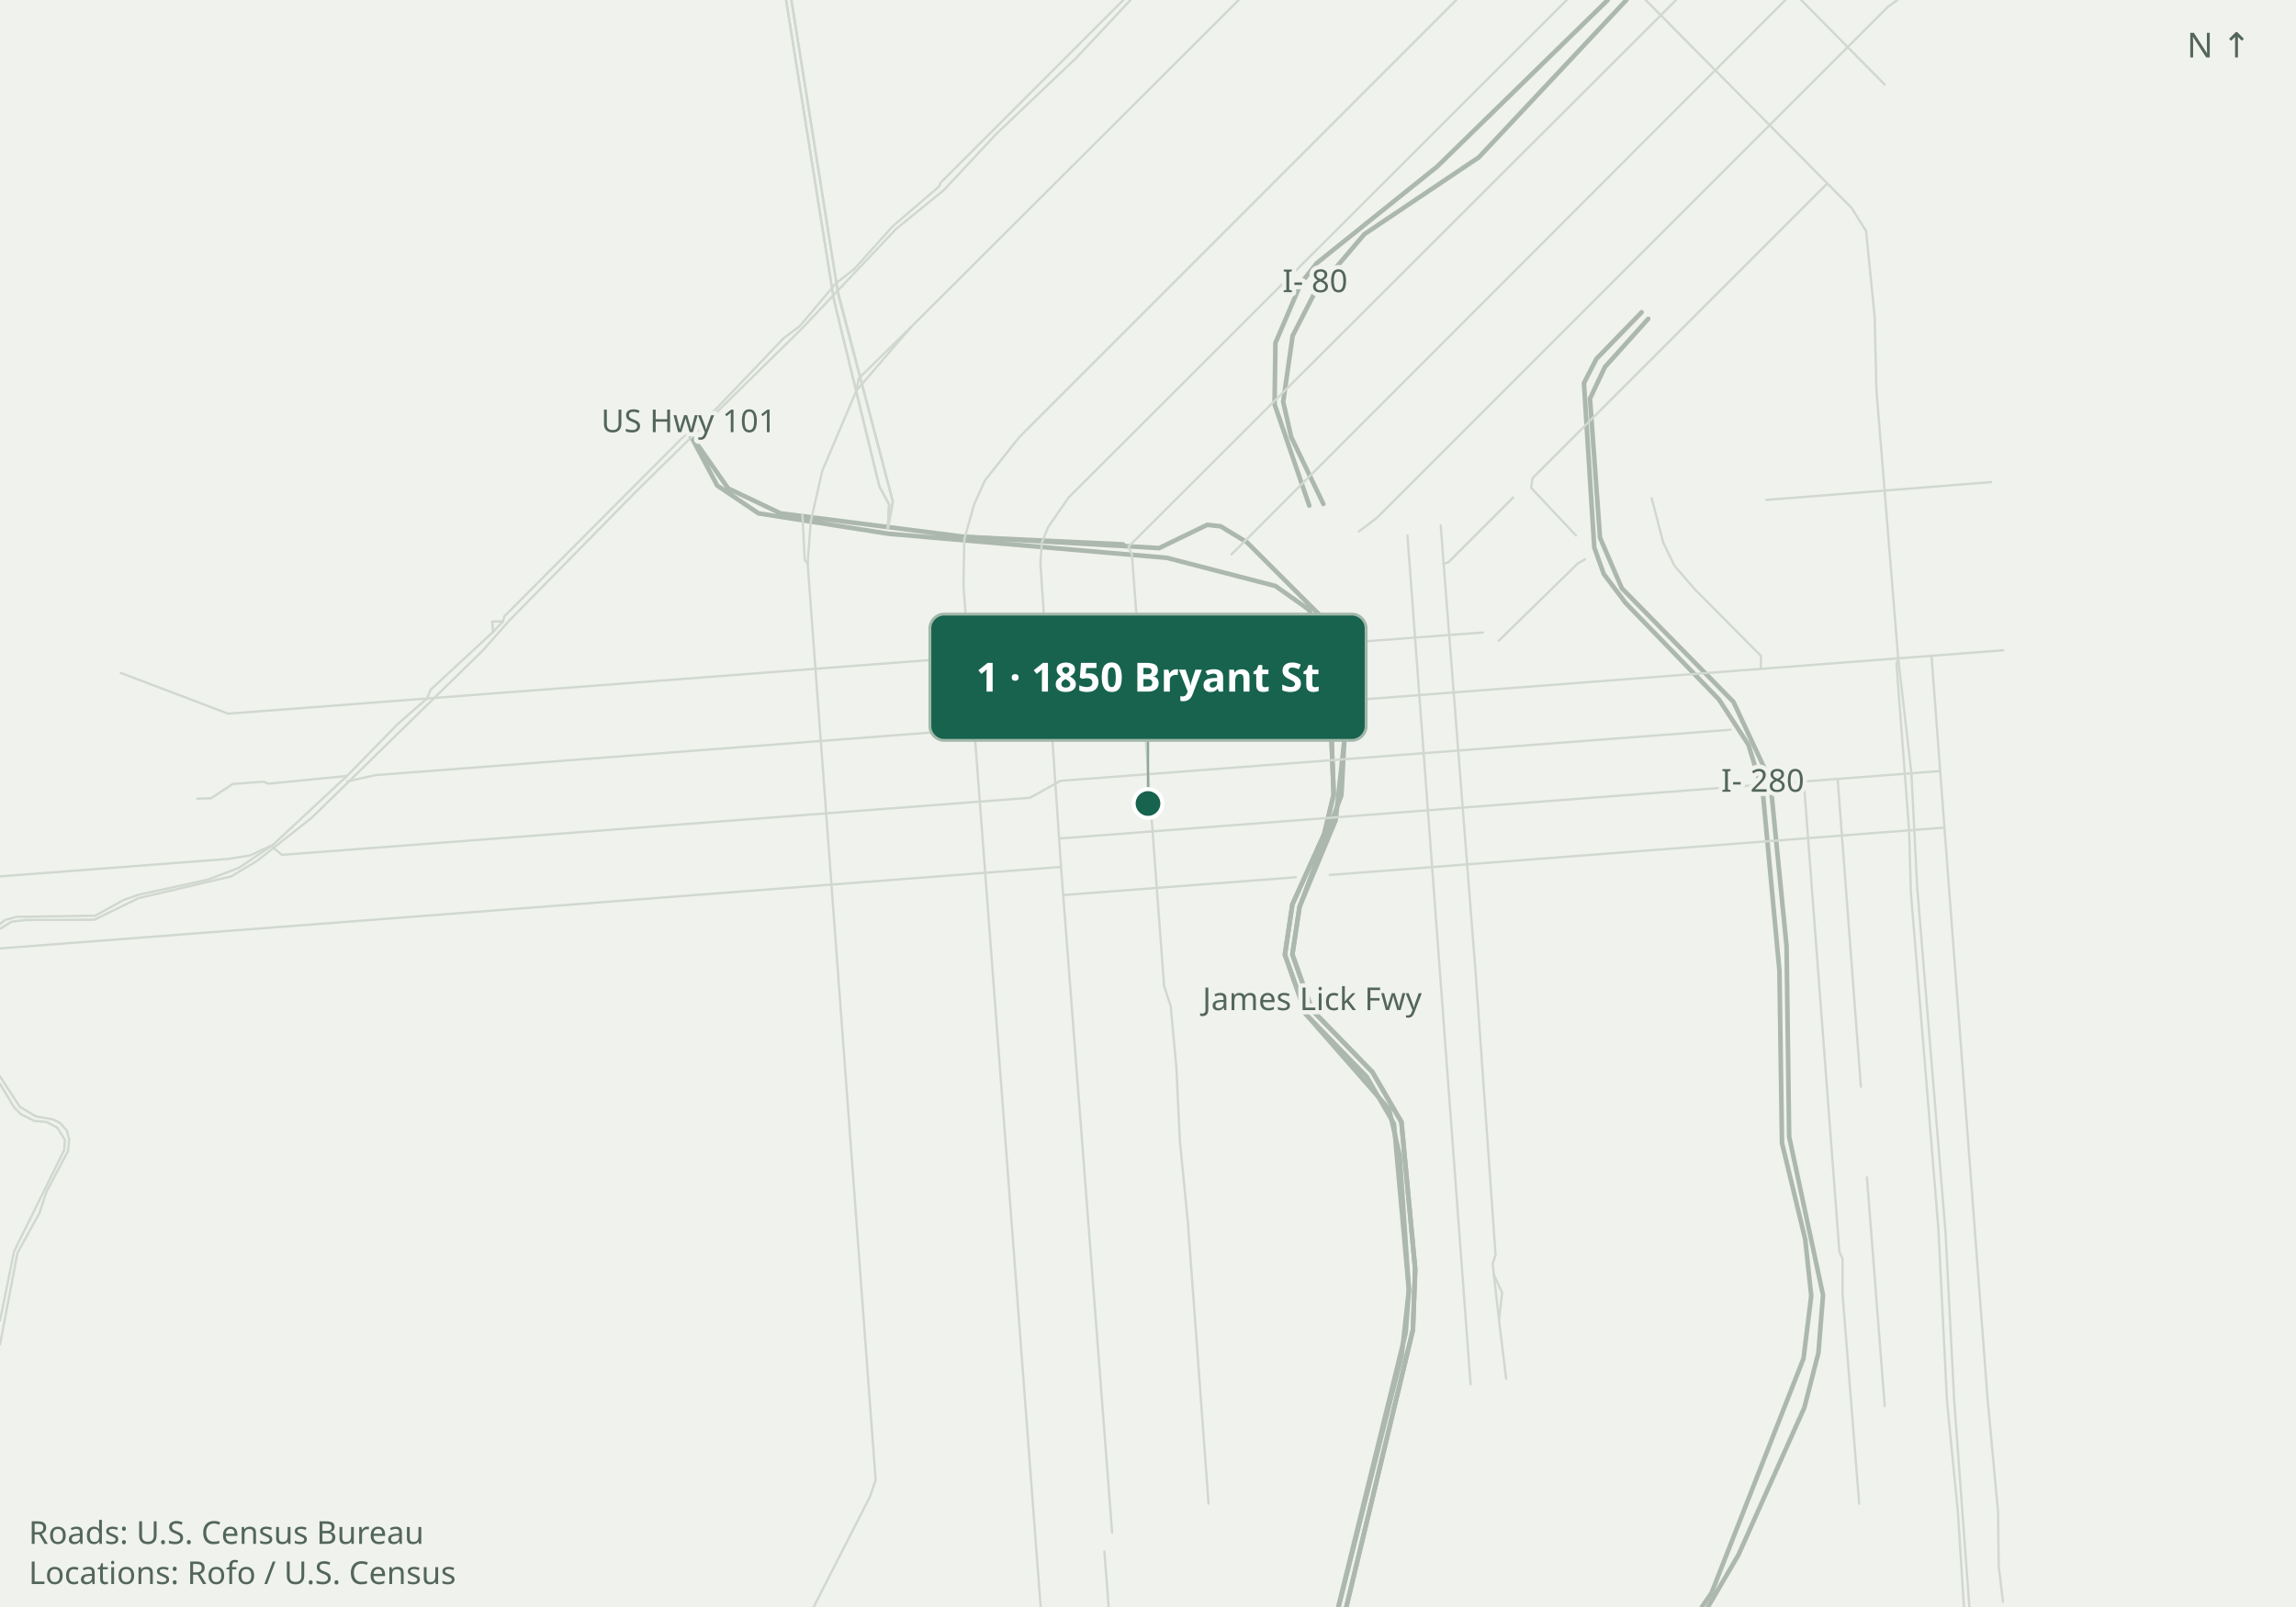
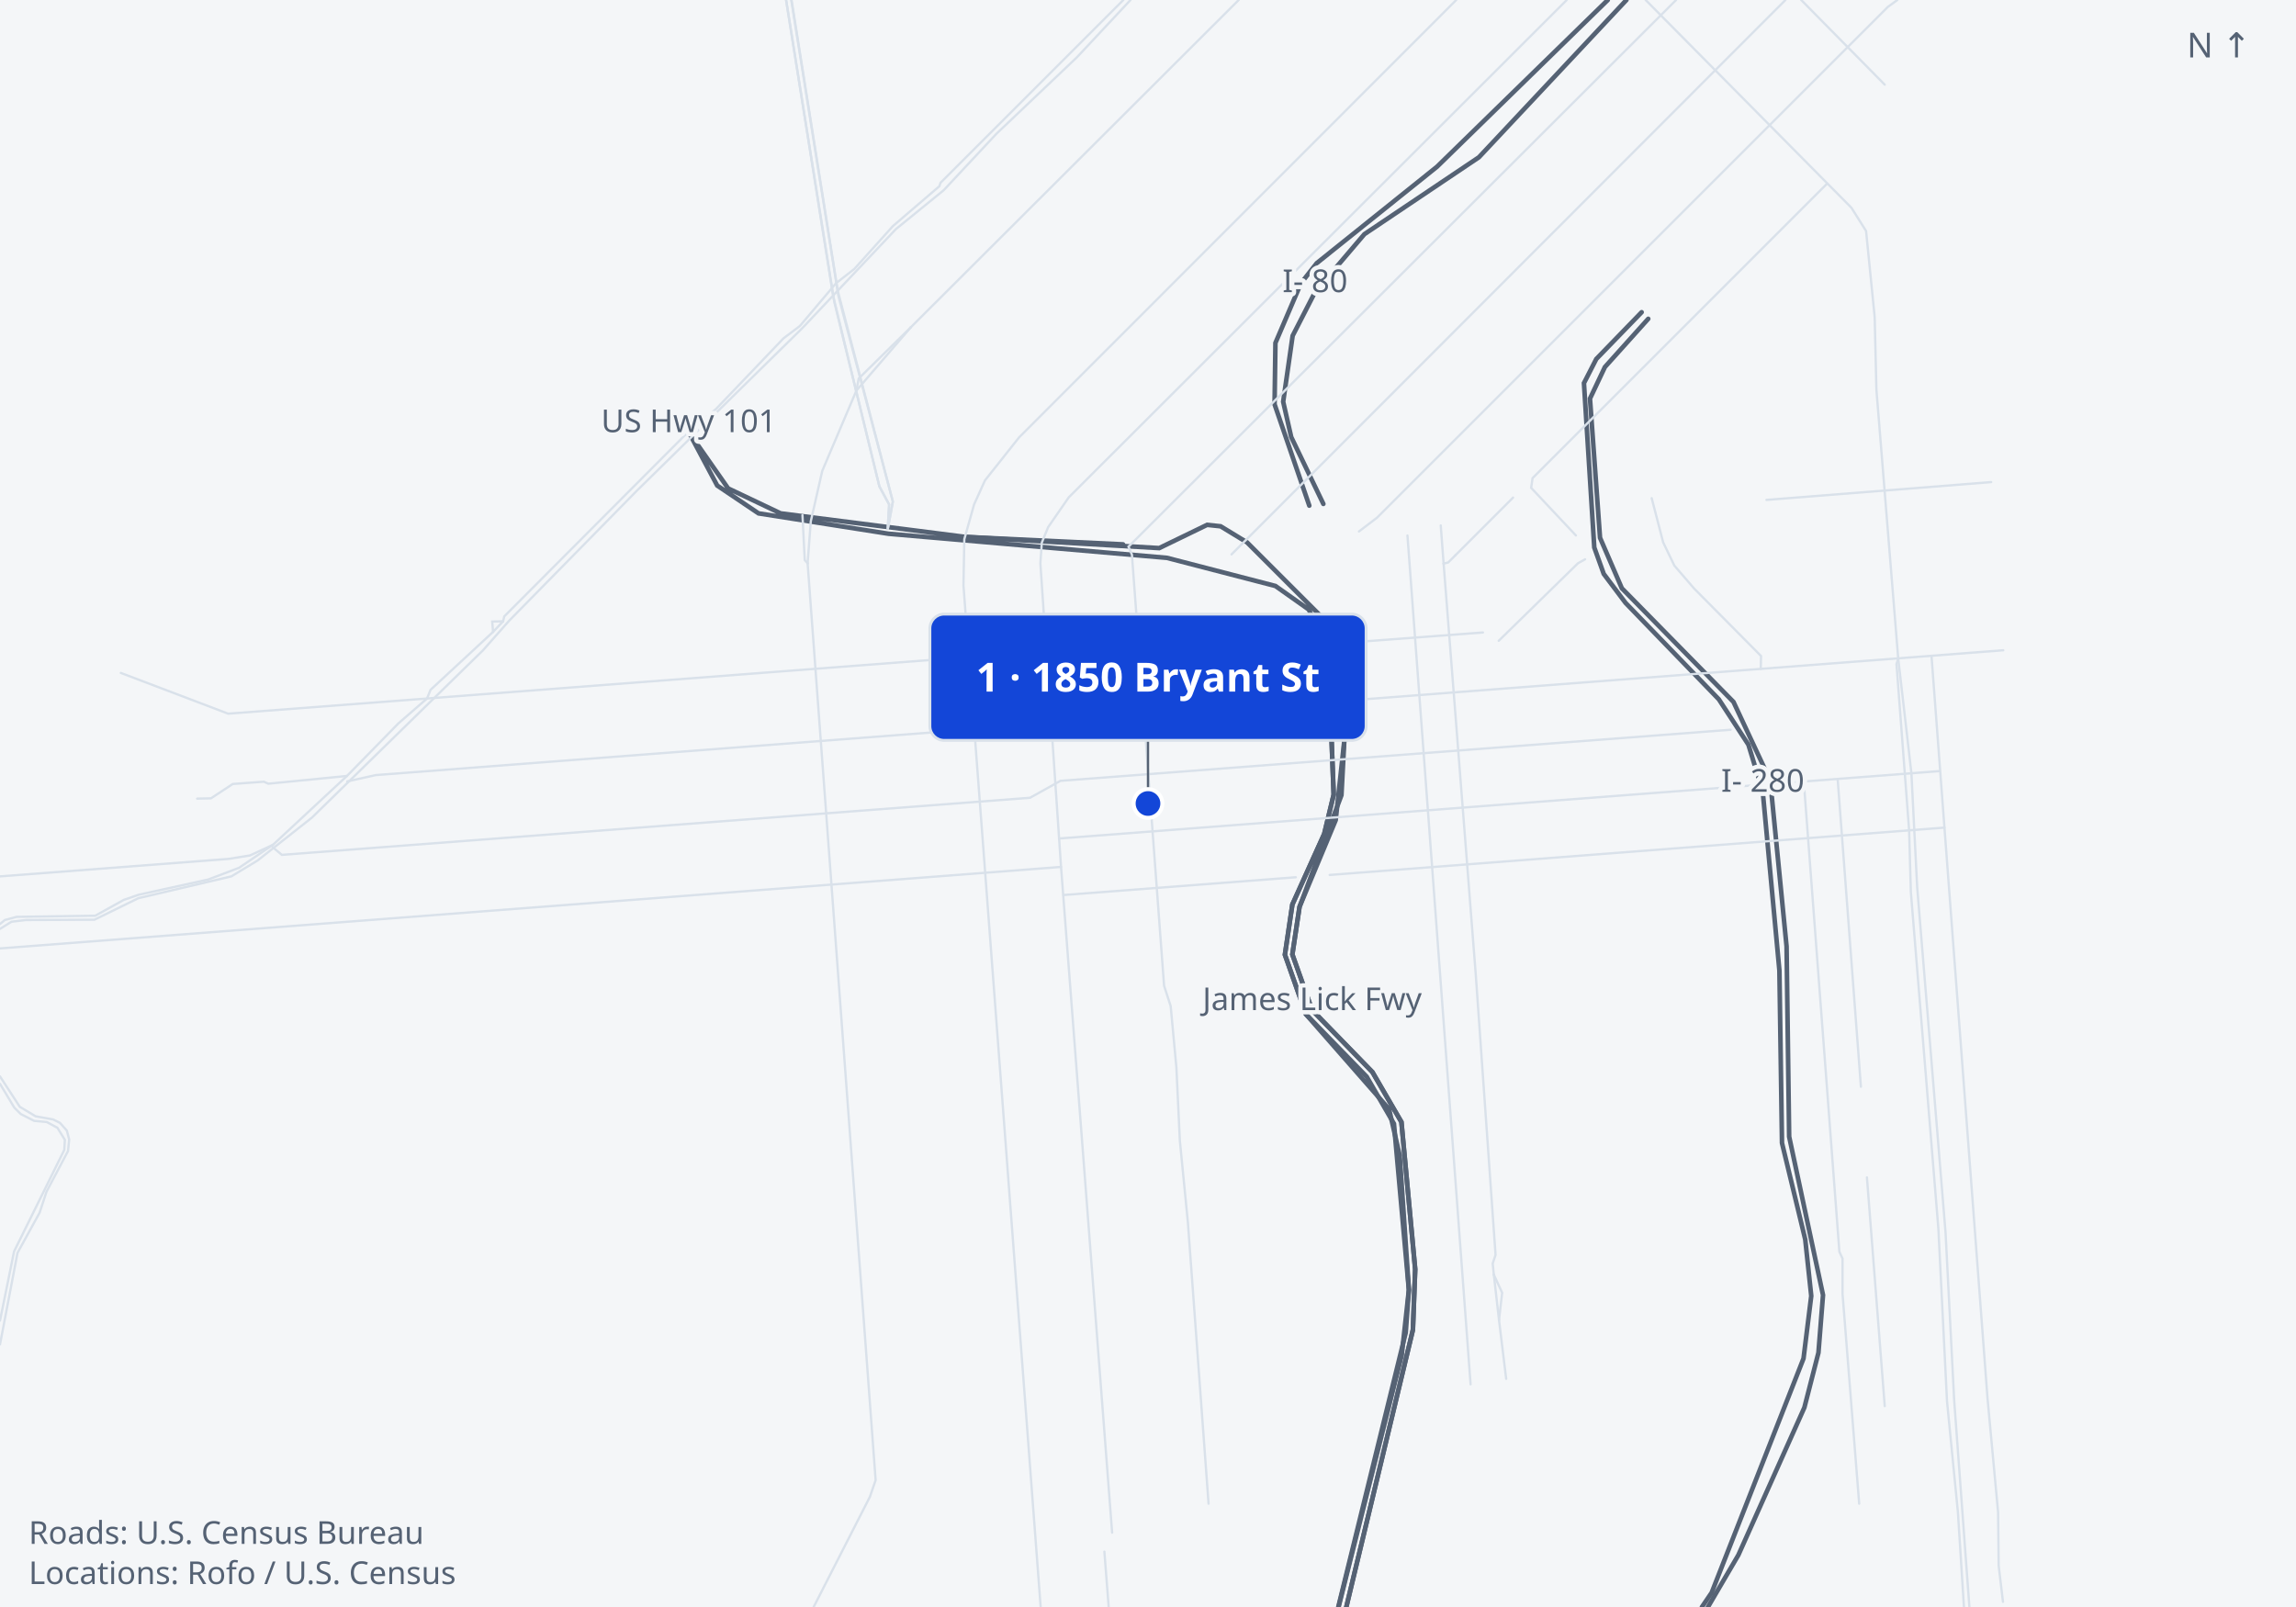
<svg xmlns="http://www.w3.org/2000/svg" viewBox="0 0 800 560" role="group" aria-label="Locate 1850 Bryant St">
-   <style>.rm-road{fill:none;stroke:#d0d8d0;stroke-width:.8;stroke-linecap:round}.rm-road--2{stroke:#acb8ae;stroke-width:1.6}.rm-halo{fill:#bed2c2;opacity:.45}.rm-anchor{fill:#17634d;stroke:#fff;stroke-width:1.4}.rm-leader{fill:none;stroke:#8fa69b;stroke-width:.8}.rm-marker{cursor:pointer}.rm-marker rect{fill:#f8f9f5;stroke:#a2b8aa;stroke-width:1}.rm-marker text{font:600 14px system-ui,sans-serif;fill:#285643;pointer-events:none}.rm-marker[aria-pressed=true] rect{fill:#17634d}.rm-marker[aria-pressed=true] text{fill:white}.rm-marker:focus rect{stroke:#102c24;stroke-width:4}.rm-road-label{font:11px system-ui,sans-serif;fill:#53665b;paint-order:stroke;stroke:#f0f2ed;stroke-width:3;stroke-linejoin:round}</style>
-   <rect width="800" height="560" fill="#f0f2ed" />
+   <style>.rm-road{fill:none;stroke:#d9e1ea;stroke-width:.8;stroke-linecap:round}.rm-road--2{stroke:#556274;stroke-width:1.6}.rm-halo{fill:#e9eefb;opacity:.45}.rm-anchor{fill:#1346d8;stroke:#fff;stroke-width:1.4}.rm-leader{fill:none;stroke:#556274;stroke-width:.8}.rm-marker{cursor:pointer}.rm-marker rect{fill:#ffffff;stroke:#d9e1ea;stroke-width:1}.rm-marker text{font:600 14px system-ui,sans-serif;fill:#1f2937;pointer-events:none}.rm-marker[aria-pressed=true] rect{fill:#1346d8}.rm-marker[aria-pressed=true] text{fill:white}.rm-marker:hover rect{stroke:#1346d8;stroke-width:2}.rm-marker:focus rect{stroke:#1346d8;stroke-width:4;paint-order:stroke;outline:2px solid #fff;outline-offset:2px}.rm-road-label{font:11px system-ui,sans-serif;fill:#556274;paint-order:stroke;stroke:#f4f6f8;stroke-width:3;stroke-linejoin:round}</style>
+   <rect width="800" height="560" fill="#f4f6f8" />
  <path d="M469.1,560.0L492.3,463.4L493.1,442.3L488.3,391.0L478.2,373.6L457.2,352.0L450.3,332.6L452.8,316.0L465.4,285.8L468.4,258.1" class="rm-road rm-road--2" />
  <path d="M466.3,560.0L489.8,464.4L490.9,449.5L485.7,391.6L476.2,375.2L455.0,353.4L447.7,332.7L450.3,315.2L461.4,290.6L464.7,276.9L463.3,240.7" class="rm-road rm-road--2" />
  <path d="M461.1,175.6L449.9,152.3L447.1,140.0L450.4,117.0L458.2,101.8L475.4,81.6L515.3,54.8L566.7,0.0" class="rm-road rm-road--2" />
-   <path d="M456.2,176.2L444.1,140.9L444.4,119.5L453.3,98.7L458.8,91.7L500.7,58.1L560.2,-0.0" class="rm-road rm-road--2" />
+   <path d="M456.2,176.2L444.1,140.9L444.4,119.5L453.3,98.7L458.8,91.7L500.7,58.1L560.2,0.0" class="rm-road rm-road--2" />
  <path d="M391.3,189.7L336.3,187.1" class="rm-road rm-road--2" />
  <path d="M466.4,560.0L488.4,472.3L490.9,449.5L487.7,402.7L484.0,386.5L455.0,353.4L447.7,332.7L450.3,315.2L461.4,290.6L464.7,276.9L463.3,240.7L460.1,220.4L456.0,212.4L444.4,204.2L406.6,194.4L309.6,186.0L264.3,178.9L249.9,169.2L240.0,150.6L253.7,170.2L272.0,178.9L336.3,187.1L403.9,191.0L420.6,182.9L425.3,183.4L434.5,189.0L462.0,216.5L468.4,258.1L467.4,277.1L452.8,316.0L450.3,332.6L457.2,352.0L478.2,373.6L488.3,391.0L493.1,442.3L492.3,463.4L469.1,560.0" class="rm-road rm-road--2" />
  <path d="M572.0,108.8L556.2,125.1L551.9,133.5L555.5,190.8L558.8,200.0L566.4,210.1L598.9,243.7L609.2,259.5L614.2,275.9L620.0,338.2L620.9,398.3L629.0,431.9L631.1,451.6L628.4,473.4L596.4,555.0L593.0,560.0" class="rm-road rm-road--2" />
  <path d="M595.1,560.0L605.7,541.9L628.7,490.5L633.6,471.4L635.2,451.3L623.4,396.1L622.5,329.8L616.8,272.0L604.0,244.6L565.1,205.0L557.5,187.4L554.0,138.9L559.2,127.9L574.3,111.1" class="rm-road rm-road--2" />
  <path d="M291.9,101.3L311.1,174.8L309.3,184.5L309.8,175.8L306.4,169.5L290.3,103.2" class="rm-road rm-road--6" />
  <path d="M291.9,101.3L275.8,0.0" class="rm-road rm-road--6" />
  <path d="M290.3,103.2L273.9,0.0" class="rm-road rm-road--6" />
  <path d="M273.9,0.0L290.7,105.2L306.4,169.5L309.8,175.8L309.3,184.5L311.1,174.8L292.1,103.0L275.7,0.0" class="rm-road rm-road--6" />
  <path d="M636.6,64.0L534.0,166.6L533.5,170.0L549.1,186.6" class="rm-road rm-road--8" />
  <path d="M675.9,268.7L369.0,292.2" class="rm-road rm-road--8" />
  <path d="M584.0,0.0L393.2,190.5L394.4,193.3L405.6,343.5L407.9,350.6L409.9,372.1L411.1,397.5L413.9,426.0L421.1,524.0" class="rm-road rm-road--8" />
  <path d="M507.4,0.0L355.1,152.4L343.2,167.4L339.4,175.8L336.0,187.9L335.7,204.0L362.6,560.0" class="rm-road rm-road--8" />
  <path d="M661.4,229.5L666.0,269.5L668.0,309.1L677.9,429.6L680.9,488.0L686.2,560.0" class="rm-road rm-road--8" />
  <path d="M520.5,444.2L522.3,460.0" class="rm-road rm-road--8" />
  <path d="M171.8,220.2L150.0,240.4L148.8,243.4L138.8,252.1L120.9,270.4L95.1,294.4L83.3,302.4L72.5,306.5L48.3,311.8L43.1,313.6L33.2,319.1L5.8,319.5L1.7,320.6L0.0,322.0" class="rm-road rm-road--8" />
  <path d="M575.5,173.6L579.5,189.0L583.4,197.1L590.3,205.1L613.6,228.6L613.5,233.1" class="rm-road rm-road--8" />
  <path d="M281.4,196.3L282.5,181.7L286.5,164.1L298.4,136.1" class="rm-road rm-road--8" />
  <path d="M503.0,196.4L514.2,339.6L521.1,437.3L520.1,440.3L520.5,444.2" class="rm-road rm-road--8" />
  <path d="M384.8,540.7L386.3,560.0" class="rm-road rm-road--8" />
  <path d="M522.3,460.0L524.8,480.5" class="rm-road rm-road--8" />
  <path d="M640.3,271.5L648.4,378.7" class="rm-road rm-road--8" />
  <path d="M95.1,294.4L87.1,298.1L79.7,299.3L0.0,305.4" class="rm-road rm-road--8" />
  <path d="M120.9,270.4L93.5,273.1L91.9,272.4L81.1,273.2L73.5,278.2L68.7,278.3" class="rm-road rm-road--8" />
  <path d="M520.5,444.2L523.4,450.5L522.3,460.0" class="rm-road rm-road--8" />
  <path d="M507.1,193.5L504.6,196.0L503.0,196.4" class="rm-road rm-road--8" />
-   <path d="M-0.0,377.7L5.0,386.0L7.2,388.2L11.9,390.6L16.3,391.0L20.0,393.0L22.6,397.2L22.4,400.7L4.9,436.1L0.0,460.2" class="rm-road rm-road--8" />
+   <path d="M0.0,377.7L5.0,386.0L7.2,388.2L11.9,390.6L16.3,391.0L20.0,393.0L22.6,397.2L22.4,400.7L4.9,436.1L0.0,460.2" class="rm-road rm-road--8" />
  <path d="M317.4,114.0L298.4,136.1" class="rm-road rm-road--8" />
  <path d="M369.7,302.1L0.0,330.5" class="rm-road rm-road--8" />
  <path d="M175.3,216.5L171.5,216.6L171.8,220.2" class="rm-road rm-road--8" />
  <path d="M650.5,410.3L656.7,490.0" class="rm-road rm-road--8" />
  <path d="M490.4,186.6L512.4,482.4" class="rm-road rm-road--8" />
  <path d="M573.4,0.0L645.1,72.4L650.2,80.5L653.2,110.5L653.8,135.8L661.4,229.5" class="rm-road rm-road--8" />
  <path d="M622.1,0.0L429.1,193.2" class="rm-road rm-road--8" />
  <path d="M628.5,272.4L640.9,436.2L642.0,438.6L642.0,450.9L647.8,524.0" class="rm-road rm-road--8" />
  <path d="M527.2,173.4L507.1,193.5" class="rm-road rm-road--8" />
  <path d="M693.8,168.0L615.5,174.2" class="rm-road rm-road--8" />
  <path d="M677.5,288.4L463.3,304.9" class="rm-road rm-road--8" />
  <path d="M364.6,226.9L79.5,248.7L42.1,234.5" class="rm-road rm-road--8" />
  <path d="M281.4,196.3L305.1,515.8L303.1,521.6L283.5,560.0" class="rm-road rm-road--8" />
  <path d="M279.6,179.5L280.4,195.2L281.4,196.3" class="rm-road rm-road--8" />
  <path d="M503.0,196.4L502.0,183.1" class="rm-road rm-road--8" />
  <path d="M431.6,0.0L317.4,114.0" class="rm-road rm-road--8" />
  <path d="M661.4,229.5L660.8,231.4L665.2,289.4L665.8,310.8L675.4,428.3L678.4,488.3L682.2,527.0L684.3,560.0" class="rm-road rm-road--8" />
  <path d="M317.4,114.0L299.2,131.9L298.4,136.1" class="rm-road rm-road--8" />
  <path d="M397.1,229.5L385.2,230.5" class="rm-road rm-road--8" />
  <path d="M516.7,220.4L422.1,227.5" class="rm-road rm-road--8" />
  <path d="M673.0,228.6L692.5,487.1L696.2,527.0L696.4,545.6L697.9,558.2" class="rm-road rm-road--8" />
  <path d="M373.4,231.6L364.9,232.3" class="rm-road rm-road--8" />
  <path d="M603.0,254.3L369.5,272.1L358.9,278.0L98.2,297.9L95.1,295.3" class="rm-road rm-road--8" />
  <path d="M661.1,0.0L657.8,2.4L479.8,180.4L473.5,185.2" class="rm-road rm-road--8" />
  <path d="M0.0,375.1L6.9,385.7L12.4,389.0L18.5,390.1L20.9,391.3L23.3,394.0L24.1,397.1L23.7,401.1L16.2,415.3L13.8,422.6L6.1,436.6L0.0,468.5" class="rm-road rm-road--8" />
  <path d="M698.0,226.6L130.9,270.1L121.0,272.3" class="rm-road rm-road--8" />
-   <path d="M175.3,216.5L175.7,214.8L238.5,151.8L249.5,142.5L273.0,117.9L278.7,113.6L291.3,98.7L297.7,93.7L311.1,78.8L327.3,64.9L327.7,63.7L391.4,-0.0" class="rm-road rm-road--8" />
+   <path d="M175.3,216.5L175.7,214.8L238.5,151.8L249.5,142.5L273.0,117.9L278.7,113.6L291.3,98.7L297.7,93.7L311.1,78.8L327.3,64.9L327.7,63.7L391.4,0.0" class="rm-road rm-road--8" />
  <path d="M393.9,0.0L375.2,20.0L347.2,46.6L328.8,66.3L312.2,79.8L279.5,114.4L221.8,171.1L177.4,216.3L168.3,226.6L108.7,284.9L89.7,299.9L80.6,305.4L48.2,313.0L32.9,320.5L9.1,320.6L4.0,321.2L0.0,323.7" class="rm-road rm-road--8" />
  <path d="M545.9,0.0L372.4,173.3L365.2,183.7L363.0,189.1L362.5,196.3L369.7,302.1L387.5,534.1" class="rm-road rm-road--8" />
  <path d="M175.3,216.5L171.8,220.2" class="rm-road rm-road--8" />
  <path d="M627.6,0.0L656.7,29.5" class="rm-road rm-road--8" />
  <path d="M451.5,305.7L370.5,311.9" class="rm-road rm-road--8" />
  <path d="M552.3,194.9L549.8,196.3L522.2,223.3" class="rm-road rm-road--8" />
  <text x="457.2" y="352.0" text-anchor="middle" class="rm-road-label">James Lick Fwy</text>
  <text x="240.0" y="150.6" text-anchor="middle" class="rm-road-label">US Hwy 101</text>
  <text x="458.2" y="101.8" text-anchor="middle" class="rm-road-label">I- 80</text>
  <text x="614.2" y="275.9" text-anchor="middle" class="rm-road-label">I- 280</text>
  <g data-map-group="0">
    <path d="M400.0,280.0L400.0,236.0" class="rm-leader" />
    <circle cx="400.0" cy="280.0" r="5" class="rm-anchor" />
    <g class="rm-marker" data-rofo-choice="0" role="button" tabindex="0" aria-pressed="true" aria-label="Select 1: 1850 Bryant St">
      <rect x="324.0" y="214.0" width="152.0" height="44" rx="5" />
      <text x="400.0" y="241.0" text-anchor="middle">1 · 1850 Bryant St</text>
    </g>
  </g>
-   <text x="762" y="20" font-family="system-ui,sans-serif" font-size="12" fill="#53665b">N ↑</text>
-   <text x="10" y="538" font-family="system-ui,sans-serif" font-size="11" fill="#53665b">Roads: U.S. Census Bureau</text>
-   <text x="10" y="552" font-family="system-ui,sans-serif" font-size="11" fill="#53665b">Locations: Rofo / U.S. Census</text>
+   <text x="762" y="20" font-family="system-ui,sans-serif" font-size="12" fill="#556274">N ↑</text>
+   <text x="10" y="538" font-family="system-ui,sans-serif" font-size="11" fill="#556274">Roads: U.S. Census Bureau</text>
+   <text x="10" y="552" font-family="system-ui,sans-serif" font-size="11" fill="#556274">Locations: Rofo / U.S. Census</text>
</svg>
